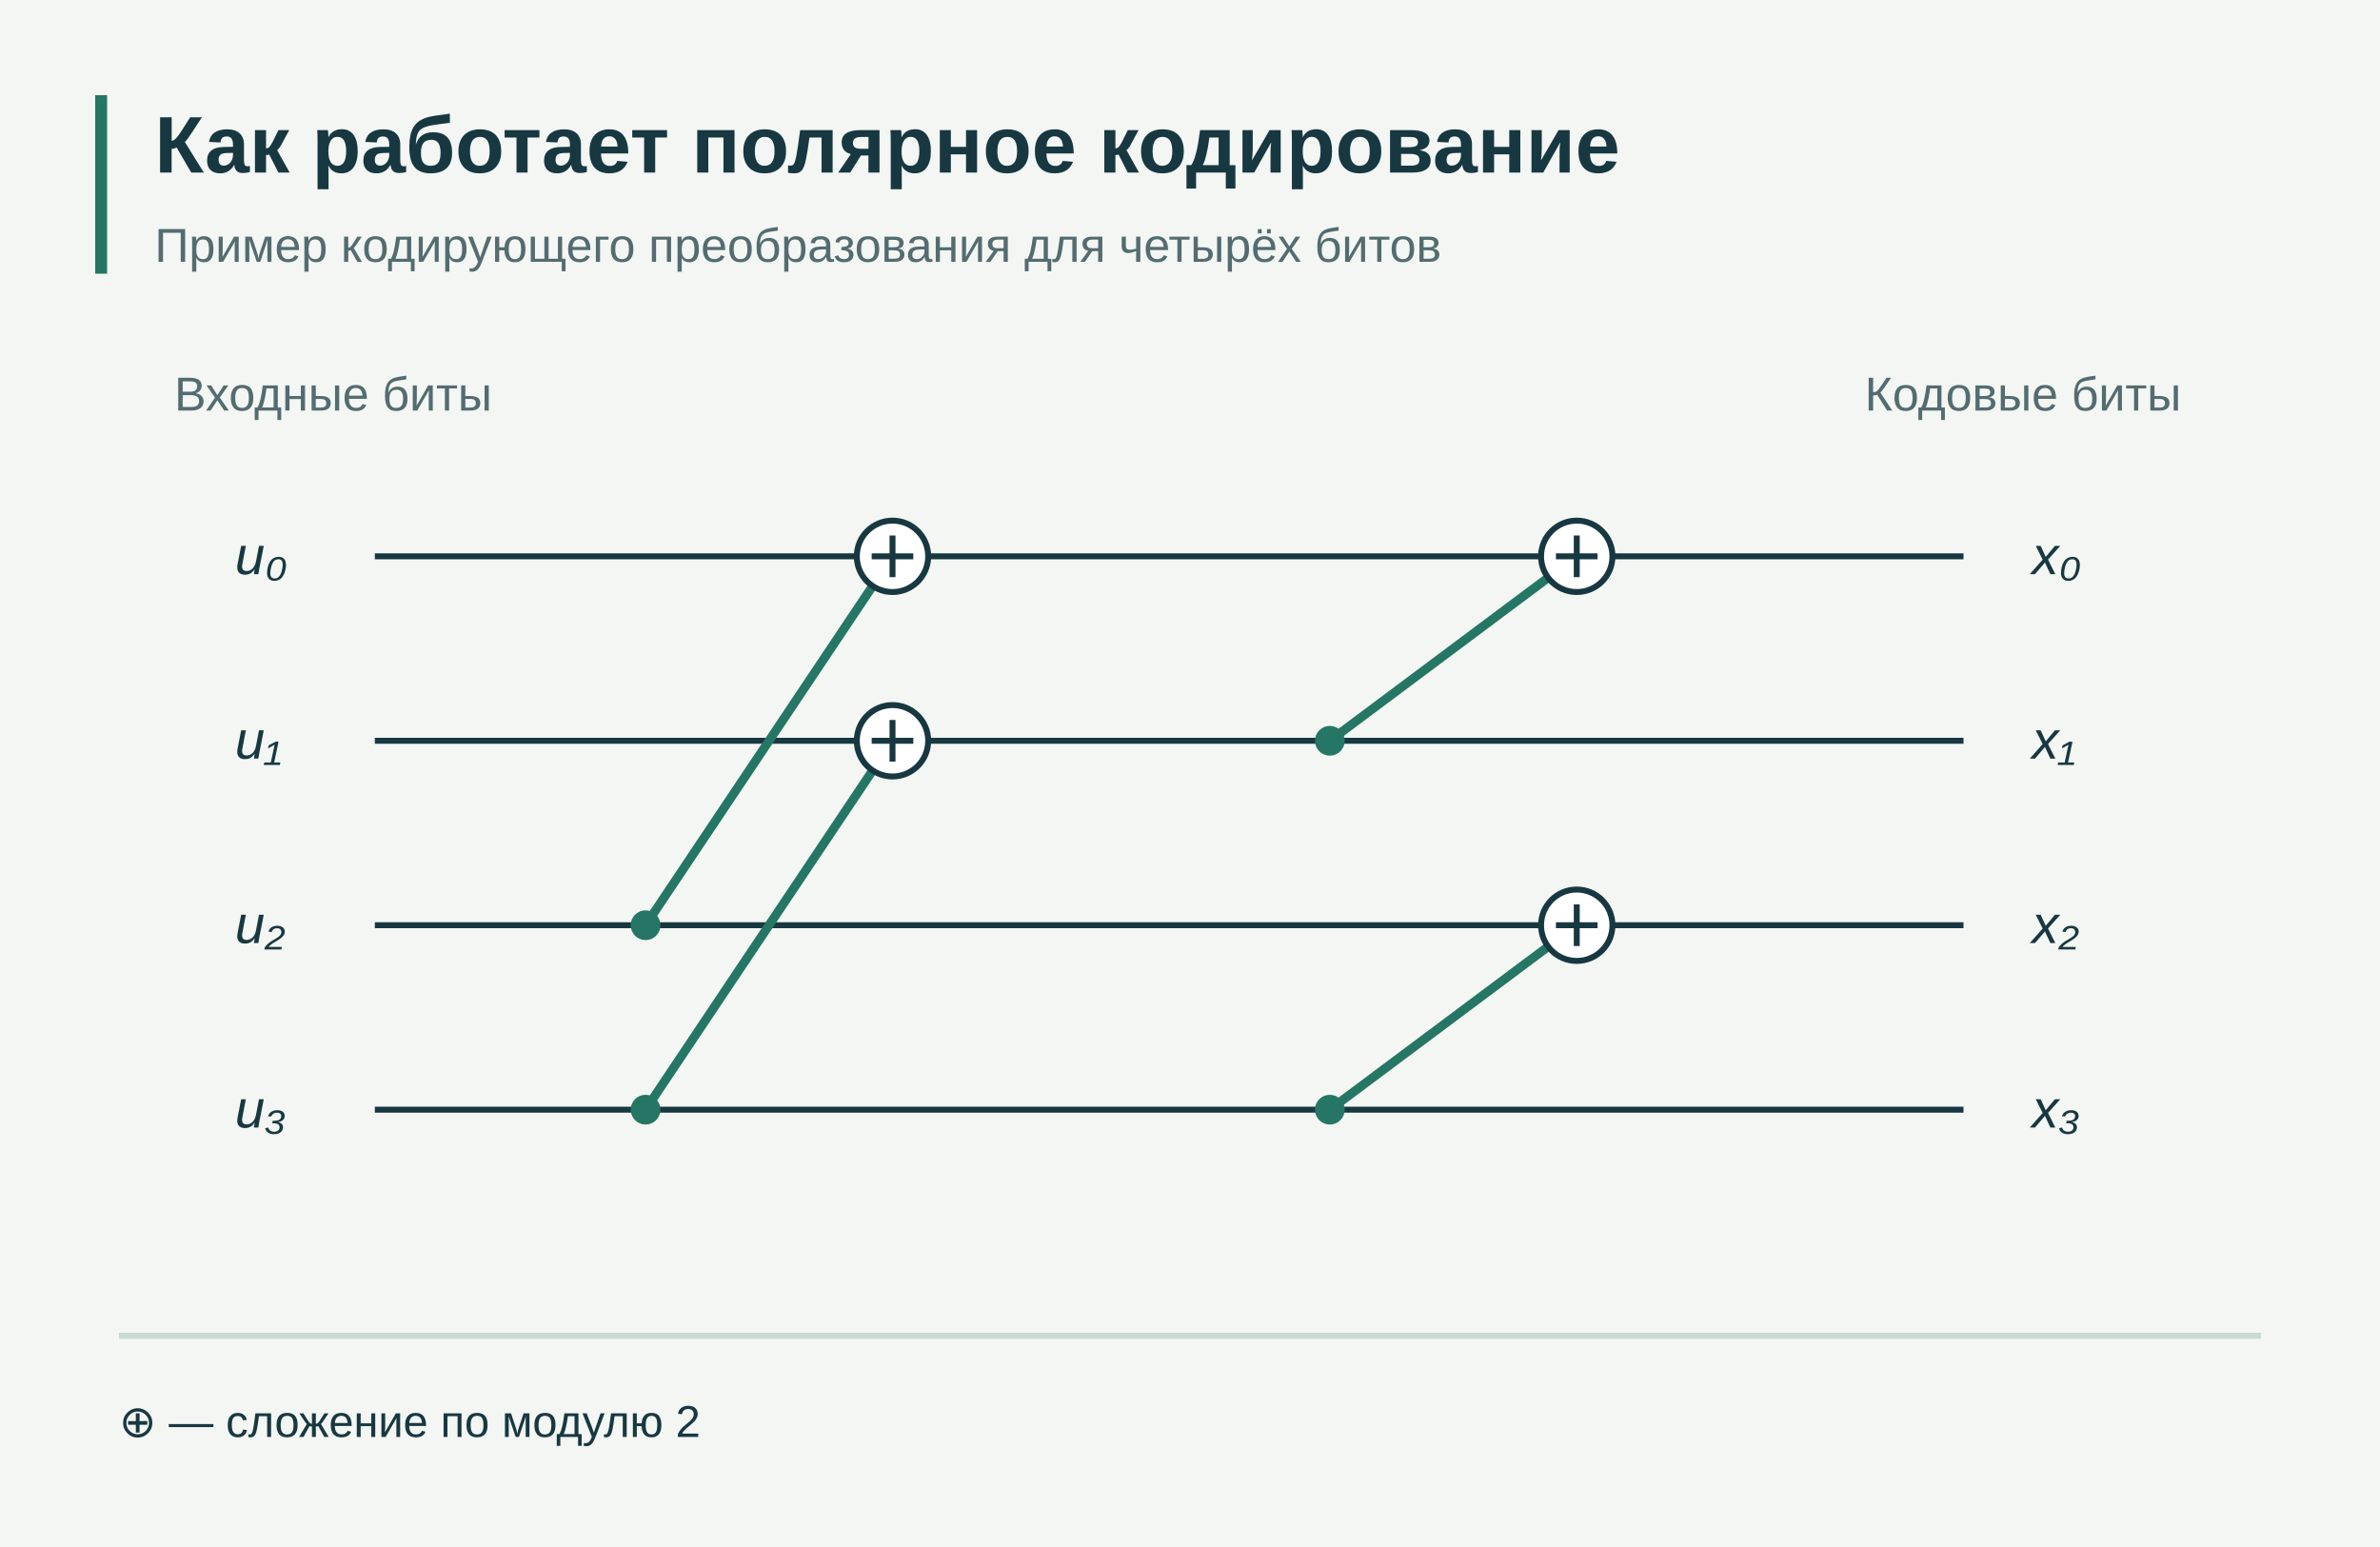
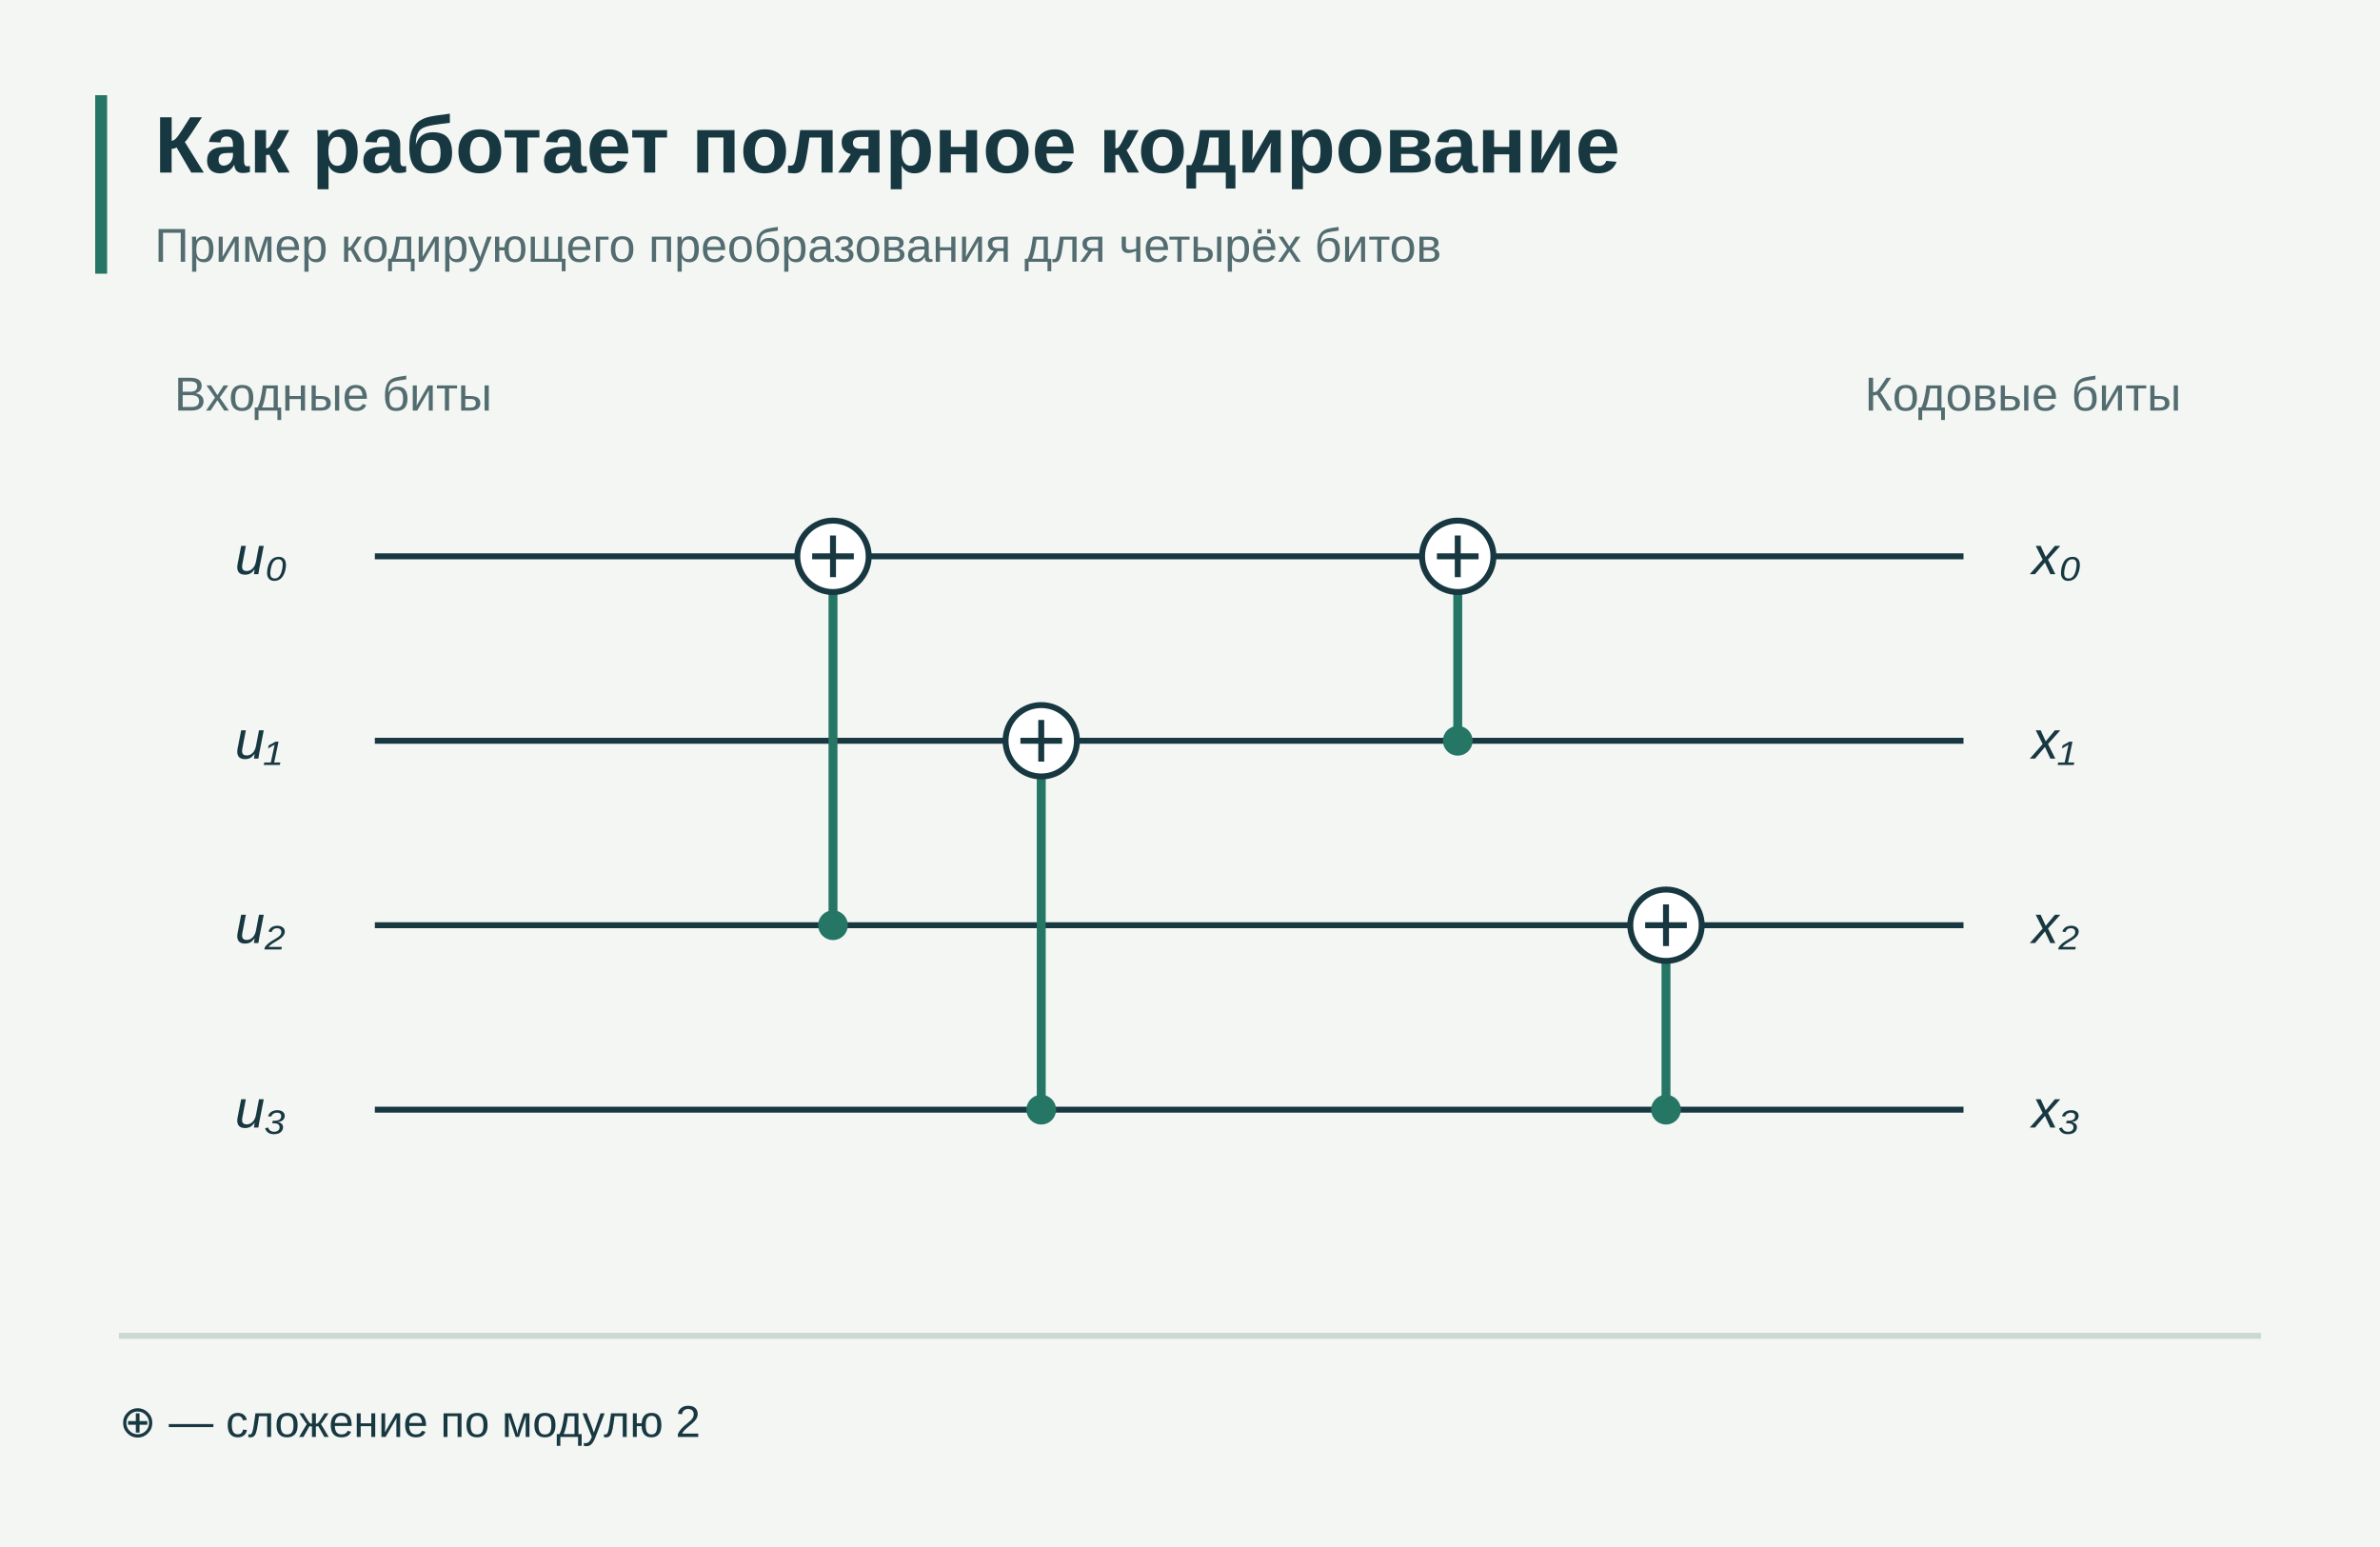
<svg xmlns="http://www.w3.org/2000/svg" viewBox="0 0 800 520" role="img" aria-labelledby="title desc">
  <defs>
    <marker id="arrow" markerWidth="7" markerHeight="7" refX="6" refY="3.5" orient="auto">
      <path d="M0 0L7 3.5L0 7Z" fill="#257664" />
    </marker>
  </defs>
  <style>text{font-family:Arial,sans-serif;fill:#183841;font-size:18px}path{fill:none;stroke:#183841;stroke-width:2}circle{fill:#fff;stroke:#183841;stroke-width:2}.muted{fill:#536c70;font-size:16px}.signal{stroke:#257664;stroke-width:3}.accent{fill:#257664}.head{font-size:27px;font-weight:700}.small{font-size:15px}</style>
  <rect x="0" y="0" width="800" height="520" fill="#f3f6f3" />
  <rect x="32" y="32" width="4" height="60" fill="#257664" />
  <text x="52" y="58" class="head">Как работает полярное кодирование</text>
  <text x="52" y="88" class="muted">Пример кодирующего преобразования для четырёх битов</text>
  <text x="112" y="138" text-anchor="middle" class="muted">Входные биты</text>
  <text x="680" y="138" text-anchor="middle" class="muted">Кодовые биты</text>
  <path d="M126 187L660 187" />
  <text x="79" y="193" font-style="italic">u₀</text>
  <text x="683" y="193" font-style="italic">x₀</text>
  <path d="M126 249L660 249" />
  <text x="79" y="255" font-style="italic">u₁</text>
  <text x="683" y="255" font-style="italic">x₁</text>
  <path d="M126 311L660 311" />
  <text x="79" y="317" font-style="italic">u₂</text>
  <text x="683" y="317" font-style="italic">x₂</text>
  <path d="M126 373L660 373" />
  <text x="79" y="379" font-style="italic">u₃</text>
  <text x="683" y="379" font-style="italic">x₃</text>
-   <path d="M217 311L300 187" class="signal" />
-   <circle cx="217" cy="311" r="4" style="fill:#257664;stroke:#257664" />
-   <circle cx="300" cy="187" r="12" />
-   <path d="M293 187L307 187" />
-   <path d="M300 180L300 194" />
-   <path d="M217 373L300 249" class="signal" />
-   <circle cx="217" cy="373" r="4" style="fill:#257664;stroke:#257664" />
-   <circle cx="300" cy="249" r="12" />
-   <path d="M293 249L307 249" />
-   <path d="M300 242L300 256" />
-   <path d="M447 249L530 187" class="signal" />
-   <circle cx="447" cy="249" r="4" style="fill:#257664;stroke:#257664" />
-   <circle cx="530" cy="187" r="12" />
-   <path d="M523 187L537 187" />
-   <path d="M530 180L530 194" />
-   <path d="M447 373L530 311" class="signal" />
-   <circle cx="447" cy="373" r="4" style="fill:#257664;stroke:#257664" />
-   <circle cx="530" cy="311" r="12" />
-   <path d="M523 311L537 311" />
-   <path d="M530 304L530 318" />
+   <path d="M280 311L280 199" class="signal" />
+   <circle cx="280" cy="311" r="4" style="fill:#257664;stroke:#257664" />
+   <circle cx="280" cy="187" r="12" />
+   <path d="M273 187L287 187" />
+   <path d="M280 180L280 194" />
+   <path d="M350 373L350 261" class="signal" />
+   <circle cx="350" cy="373" r="4" style="fill:#257664;stroke:#257664" />
+   <circle cx="350" cy="249" r="12" />
+   <path d="M343 249L357 249" />
+   <path d="M350 242L350 256" />
+   <path d="M490 249L490 199" class="signal" />
+   <circle cx="490" cy="249" r="4" style="fill:#257664;stroke:#257664" />
+   <circle cx="490" cy="187" r="12" />
+   <path d="M483 187L497 187" />
+   <path d="M490 180L490 194" />
+   <path d="M560 373L560 323" class="signal" />
+   <circle cx="560" cy="373" r="4" style="fill:#257664;stroke:#257664" />
+   <circle cx="560" cy="311" r="12" />
+   <path d="M553 311L567 311" />
+   <path d="M560 304L560 318" />
  <path d="M40 449L760 449" style="stroke:#ccd9d3" />
  <text x="40" y="483" class="small">⊕ — сложение по модулю 2</text>
</svg>
